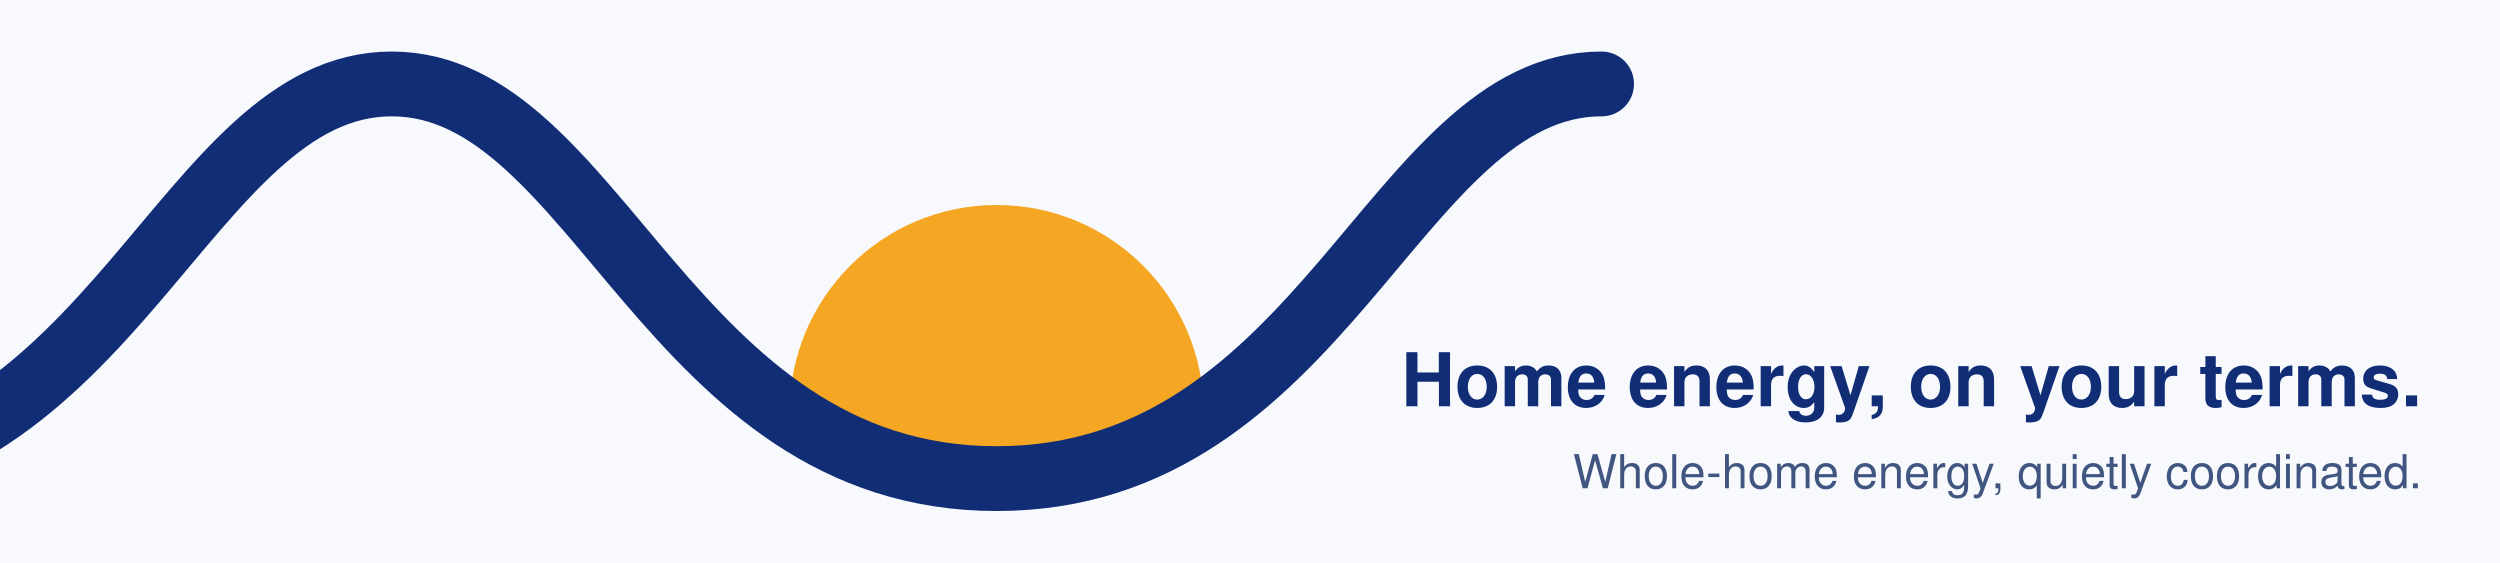
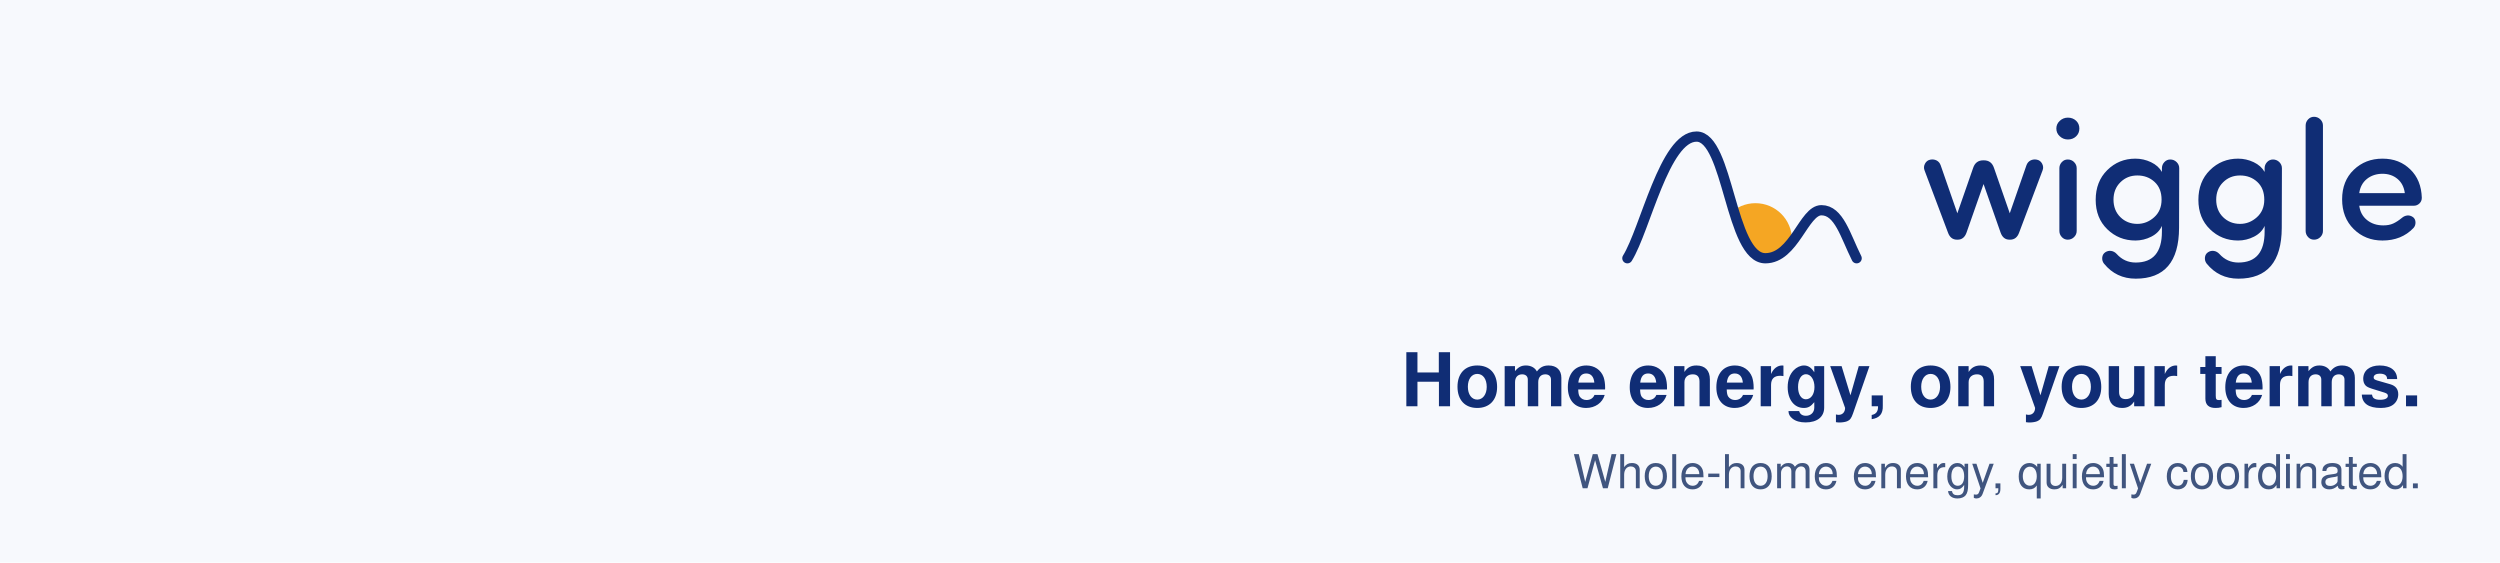
<svg xmlns="http://www.w3.org/2000/svg" width="640" height="144" viewBox="0 0 640 144">
-   <defs>
-     <clipPath id="sun-above-wave">
-       <path d="M-112 28.5 C-41.985 28.5 -17.76 162.5 93.39 162.5 S228.765 28.5 298.78 28.5 C368.795 28.5 393.02 162.5 504.17 162.5 S639.545 28.5 709.56 28.5 C779.575 28.5 803.8 162.5 914.95 162.5 S1050.325 28.5 1120.34 28.5 C1190.355 28.5 1214.58 162.5 1325.73 162.5 L1325.73 0 L-112 0 Z" />
-     </clipPath>
-   </defs>
  <rect width="640" height="144" fill="#F7F9FD" />
-   <g transform="translate(-125 0) scale(0.754)">
-     <g clip-path="url(#sun-above-wave)">
-       <circle cx="504.17" cy="139.9" r="70.3" fill="#F5A623" />
+   <svg x="403.9" y="25.5" width="220.0" height="50.3" viewBox="50 20 1180 270">
+     <defs>
+       <clipPath id="sun-clip">
+         <path d="M154 700C210 610 270 320 370 320C470 320 475 700 585 700C675 700 705 550 760 550C815 550 835 630 870 700V220H154Z" />
+       </clipPath>
+     </defs>
+     <g transform="translate(50 -70) scale(.44)">
+       <circle cx="554" cy="642" r="114" fill="#F5A623" clip-path="url(#sun-clip)" />
+       <path d="M154 700C210 610 270 320 370 320C470 320 475 700 585 700C675 700 705 550 760 550C815 550 835 630 870 700" fill="none" stroke="#102D75" stroke-linecap="round" stroke-linejoin="round" stroke-width="32" />
    </g>
-     <path d="M-112 28.5 C-41.985 28.5 -17.76 162.5 93.39 162.5 S228.765 28.5 298.78 28.5 C368.795 28.5 393.02 162.5 504.17 162.5 S639.545 28.5 709.56 28.5" fill="none" stroke="#102D75" stroke-linecap="round" stroke-width="22" />
-   </g>
+     <g fill="#102D75" transform="translate(356 -459)">
+       <path d="M250.74,562.44h.92c6.93,0,11.55,3.46,13.86,10.39l21.71,62.37,22.87-65.83c1.08-3.08,2.92-5.31,5.54-6.7,2.62-1.39,5.54-1.77,8.78-1.15,3.23.62,5.66,2.46,7.28,5.54,1.62,3.08,1.81,6.16.58,9.24l-32.11,85.24c-2.31,6.62-6.47,9.93-12.47,9.93h-.92c-5.85,0-9.93-3.31-12.24-9.93l-23.33-66.53-23.33,66.53c-2.31,6.62-6.39,9.93-12.24,9.93h-.92c-6.01,0-10.16-3.31-12.47-9.93l-32.11-85.24c-1.23-3.08-1.04-6.16.58-9.24,1.62-3.08,4.04-4.93,7.28-5.54,3.23-.61,6.16-.23,8.78,1.15,2.62,1.39,4.46,3.62,5.54,6.7l22.87,65.83,21.71-62.37c2.31-6.93,6.93-10.39,13.86-10.39Z" />
+       <path d="M355.96,529.41c-3.16-2.92-4.74-6.47-4.74-10.63s1.58-7.7,4.74-10.63c3.15-2.92,6.89-4.39,11.2-4.39s8.2,1.43,11.2,4.27c3,2.85,4.5,6.43,4.5,10.74s-1.5,7.89-4.5,10.74c-3,2.85-6.74,4.27-11.2,4.27s-8.05-1.46-11.2-4.39ZM379.18,659.46v-86.16c0-3.23-1.2-6.04-3.58-8.43-2.39-2.39-5.28-3.58-8.66-3.58s-5.97,1.2-8.2,3.58c-2.23,2.39-3.35,5.2-3.35,8.43v86.16c0,3.23,1.12,6.05,3.35,8.43,2.23,2.39,4.97,3.58,8.2,3.58s6.27-1.19,8.66-3.58c2.39-2.39,3.58-5.2,3.58-8.43Z" />
+       <path d="M434.16,691.11c7.08,7.85,15.78,11.78,26.1,11.78,24.02,0,36.04-14.17,36.04-42.5v-7.85c-2.77,6.32-7.62,11.24-14.55,14.78s-14.25,5.31-21.94,5.31c-15.09,0-27.95-5.16-38.58-15.48-10.63-10.32-15.94-23.79-15.94-40.42s5.31-30.41,15.94-40.89c10.63-10.47,23.48-15.71,38.58-15.71,7.54,0,14.71,1.62,21.48,4.85,6.77,3.23,11.78,7.7,15.01,13.4v-5.08c0-3.23,1.12-6.04,3.35-8.43,2.23-2.39,4.97-3.58,8.2-3.58s6.27,1.2,8.66,3.58c2.39,2.39,3.58,5.2,3.58,8.43l-.23,82c-.15,46.51-20.02,69.76-59.6,69.76-17.87,0-32.42-6.93-43.66-20.79-1.85-2.46-2.62-5.24-2.31-8.32.31-3.08,1.69-5.47,4.16-7.16,2.62-1.7,5.35-2.31,8.2-1.85,2.85.46,5.35,1.85,7.51,4.16ZM495.83,616.5c0-10.32-3.2-18.44-9.59-24.37-6.39-5.93-14.29-8.89-23.68-8.89s-17.02,3.12-23.33,9.36c-6.32,6.24-9.47,14.21-9.47,23.91s3.16,17.87,9.47,24.02c6.31,6.16,14.09,9.24,23.33,9.24,8.62,0,16.32-3.04,23.1-9.12,6.78-6.08,10.16-14.13,10.16-24.14Z" />
+       <path d="M575.29,691.11c7.08,7.85,15.78,11.78,26.1,11.78,24.02,0,36.04-14.17,36.04-42.5v-7.85c-2.77,6.32-7.62,11.24-14.55,14.78s-14.25,5.31-21.95,5.31c-15.09,0-27.95-5.16-38.58-15.48-10.63-10.32-15.94-23.79-15.94-40.42s5.31-30.41,15.94-40.89c10.63-10.47,23.48-15.71,38.58-15.71,7.54,0,14.71,1.62,21.48,4.85,6.77,3.23,11.78,7.7,15.01,13.4v-5.08c0-3.23,1.12-6.04,3.35-8.43,2.23-2.39,4.97-3.58,8.2-3.58s6.27,1.2,8.66,3.58c2.39,2.39,3.58,5.2,3.58,8.43l-.23,82c-.16,46.51-20.02,69.76-59.6,69.76-17.87,0-32.42-6.93-43.66-20.79-1.85-2.46-2.62-5.24-2.31-8.32.31-3.08,1.69-5.47,4.16-7.16,2.62-1.7,5.35-2.31,8.2-1.85,2.85.46,5.35,1.85,7.51,4.16ZM636.97,616.5c0-10.32-3.2-18.44-9.59-24.37-6.39-5.93-14.29-8.89-23.68-8.89s-17.02,3.12-23.33,9.36c-6.32,6.24-9.47,14.21-9.47,23.91s3.15,17.87,9.47,24.02c6.31,6.16,14.09,9.24,23.33,9.24,8.62,0,16.32-3.04,23.1-9.12,6.78-6.08,10.16-14.13,10.16-24.14Z" />
+       <path d="M717.59,514.62v144.84c0,3.23-1.2,6.05-3.58,8.43s-5.28,3.58-8.66,3.58-5.97-1.19-8.2-3.58c-2.23-2.39-3.35-5.2-3.35-8.43v-144.84c0-3.23,1.12-6.04,3.35-8.43,2.23-2.39,4.97-3.58,8.2-3.58s6.27,1.19,8.66,3.58c2.39,2.39,3.58,5.2,3.58,8.43Z" />
+       <path d="M853.42,613.96c0,3.08-1.08,5.66-3.23,7.74-2.16,2.08-4.7,3.12-7.62,3.12h-75.08c1.08,8.32,4.66,14.9,10.74,19.75,6.08,4.85,13.51,7.28,22.29,7.28,5.23,0,9.74-.84,13.51-2.54,3.77-1.69,7.81-4.31,12.13-7.85,2.16-1.85,4.58-2.92,7.28-3.23,2.69-.31,5.35.46,7.97,2.31,2.15,1.7,3.27,4.08,3.35,7.16.08,3.08-.89,5.7-2.89,7.85-10.94,11.4-25.1,17.09-42.5,17.09-15.71,0-28.88-5.23-39.5-15.71-10.63-10.47-15.94-24.1-15.94-40.89s5.31-30.3,15.94-40.54c10.63-10.24,23.79-15.36,39.5-15.36s27.95,4.89,38.12,14.67c10.16,9.78,15.48,22.83,15.94,39.15ZM767.48,607.49h62.6c-1.08-8.32-4.43-14.82-10.05-19.52-5.62-4.7-12.51-7.05-20.67-7.05s-15.63,2.39-21.48,7.16c-5.85,4.78-9.32,11.24-10.39,19.4Z" />
+     </g>
+   </svg>
  <text x="620" y="104" fill="#102D75" text-anchor="end" font-family="-apple-system, BlinkMacSystemFont, 'Segoe UI', Helvetica, Arial, sans-serif" font-size="19" font-weight="700">Home energy, on your terms.</text>
  <text x="620" y="125" fill="#40557F" text-anchor="end" font-family="-apple-system, BlinkMacSystemFont, 'Segoe UI', Helvetica, Arial, sans-serif" font-size="12" font-weight="500">Whole-home energy, quietly coordinated.</text>
</svg>
